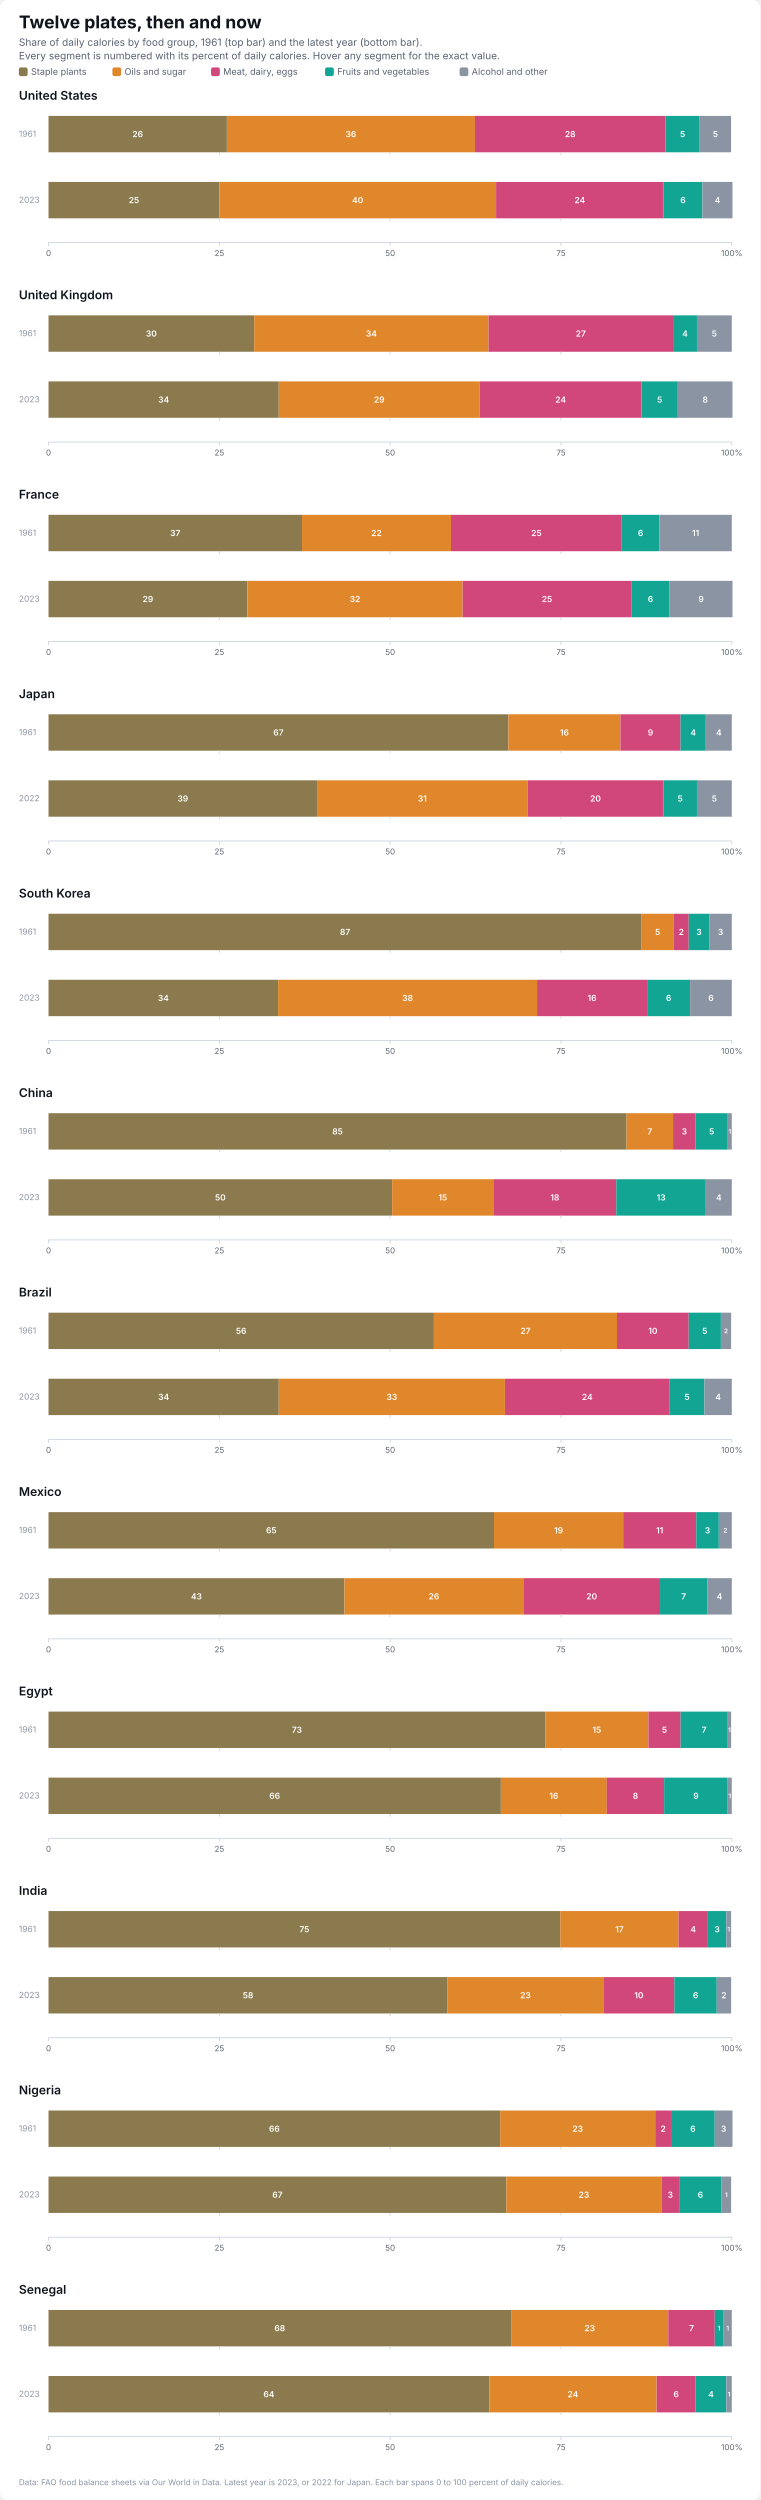
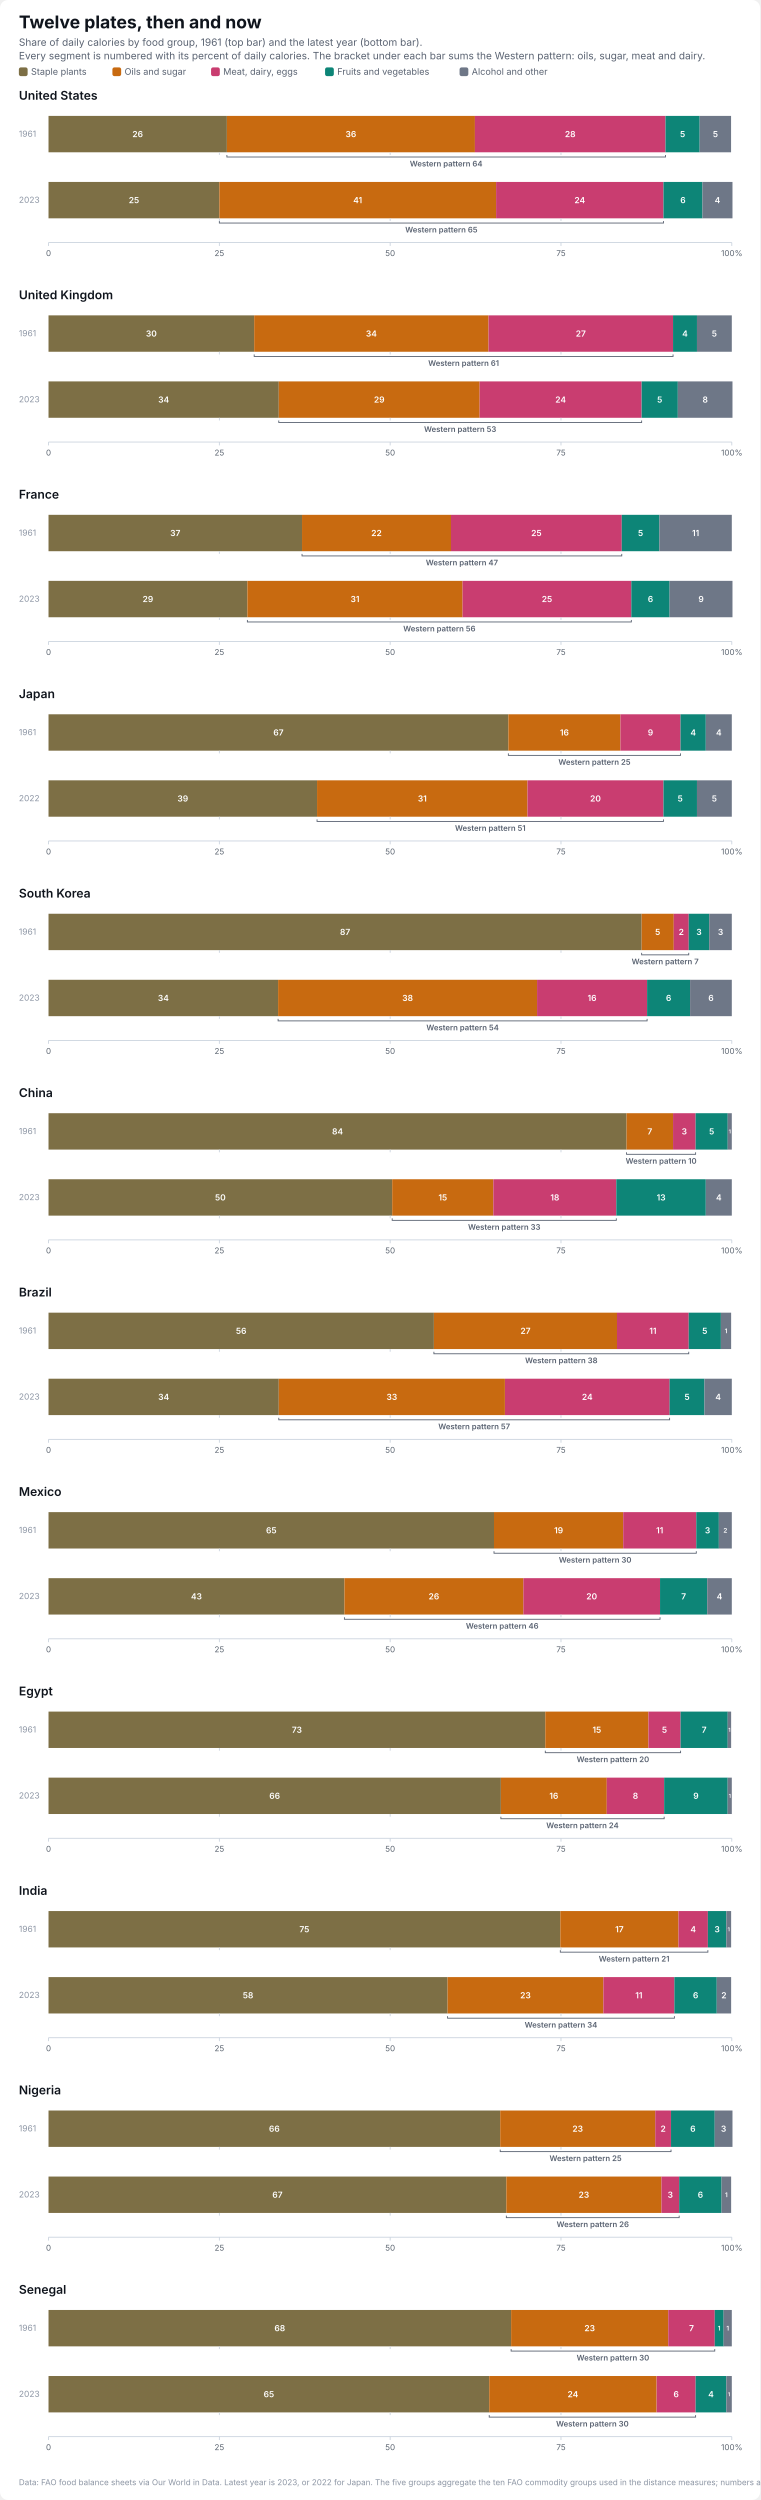
- <svg xmlns="http://www.w3.org/2000/svg" viewBox="0 0 1128 3710" role="img" aria-label="Twelve countries shown as pairs of stacked bars, their diets in 1961 and in the most recent year, as shares of daily calories. Beside each bar is the share coming from oils, sugar, meat and dairy, the Western pattern. In 1961 that number is 64 for the United States but only 7 for South Korea and 10 for China. By 2023 South Korea reaches 54, China 33, and Brazil 57, while Nigeria and Senegal barely move. The plates converge toward the Western pattern.">
+ <svg xmlns="http://www.w3.org/2000/svg" viewBox="0 0 1128 3710" role="img" aria-label="Twelve countries shown as pairs of stacked bars, their diets in 1961 and in the most recent year, as shares of daily calories. Every segment is numbered with its percent, and a bracket under each bar sums the oils, sugar, meat and dairy segments into that plate Western pattern share. That share is 64 for the United States in 1961 and 65 now, but rises from 7 to 54 in South Korea and from 10 to 33 in China, while Nigeria and Senegal barely move. The plates converge toward the Western pattern.">
  <style>
 .bg{fill:#ffffff}
 .t{fill:#0f141c;font:700 26px system-ui,-apple-system,Segoe UI,sans-serif}
 .sub{fill:#586170;font:15px system-ui,-apple-system,Segoe UI,sans-serif}
 .cty{fill:#0f141c;font:600 18px system-ui,-apple-system,Segoe UI,sans-serif}
 .yr{fill:#8b94a3;font:12.5px system-ui,-apple-system,Segoe UI,sans-serif}
-  .num{fill:#0f141c;font:700 15px system-ui,-apple-system,Segoe UI,sans-serif}
 .axisl{stroke:#c7d0dc;stroke-width:1.2}
 .segnum{fill:#ffffff;font:600 12.5px system-ui,-apple-system,Segoe UI,sans-serif}
 .segsm{fill:#ffffff;font:600 9.5px system-ui,-apple-system,Segoe UI,sans-serif}
+  .segxs{fill:#ffffff;font:600 8px system-ui,-apple-system,Segoe UI,sans-serif}
+  .bkt{stroke:#586170;stroke-width:1.3;fill:none}
+  .bktl{fill:#586170;font:600 11.5px system-ui,-apple-system,Segoe UI,sans-serif}
 .tick2{fill:#5b6470;font:12px system-ui,-apple-system,Segoe UI,sans-serif}
 .lg{fill:#586170;font:13.5px system-ui,-apple-system,Segoe UI,sans-serif}
 .src{fill:#8b94a3;font:12px system-ui,-apple-system,Segoe UI,sans-serif}
 @media (prefers-color-scheme:dark){.bg{fill:#0f141c}.t{fill:#e7eef7}.sub{fill:#94a1b2}
-  .cty{fill:#e7eef7}.yr{fill:#6b7688}.num{fill:#e7eef7}.axisl{stroke:#33415a}.tick2{fill:#94a1b2}.lg{fill:#94a1b2}.src{fill:#6b7688}}
+  .cty{fill:#e7eef7}.yr{fill:#6b7688}.axisl{stroke:#33415a}.tick2{fill:#94a1b2}.lg{fill:#94a1b2}.src{fill:#6b7688}.bkt{stroke:#8b95a6}.bktl{fill:#8b95a6}}
</style>
  <rect class="bg" width="1128" height="3710" rx="12" />
  <text class="t" x="28" y="42">Twelve plates, then and now</text>
  <text class="sub" x="28" y="68">Share of daily calories by food group, 1961 (top bar) and the latest year (bottom bar).</text>
-   <text class="sub" x="28" y="88">Every segment is numbered with its percent of daily calories. Hover any segment for the exact value.</text>
-   <rect x="28" y="100" width="13" height="13" rx="3" fill="#8a7a4e" />
+   <text class="sub" x="28" y="88">Every segment is numbered with its percent of daily calories. The bracket under each bar sums the Western pattern: oils, sugar, meat and dairy.</text>
+   <rect x="28" y="100" width="13" height="13" rx="3" fill="#7d6f45" />
  <text class="lg" x="46" y="111">Staple plants</text>
-   <rect x="166.8" y="100" width="13" height="13" rx="3" fill="#e0862b" />
+   <rect x="166.8" y="100" width="13" height="13" rx="3" fill="#c86a10" />
  <text class="lg" x="184.8" y="111">Oils and sugar</text>
-   <rect x="313.2" y="100" width="13" height="13" rx="3" fill="#d1477a" />
+   <rect x="313.2" y="100" width="13" height="13" rx="3" fill="#c93d70" />
  <text class="lg" x="331.2" y="111">Meat, dairy, eggs</text>
-   <rect x="482.4" y="100" width="13" height="13" rx="3" fill="#12a594" />
+   <rect x="482.4" y="100" width="13" height="13" rx="3" fill="#0d8577" />
  <text class="lg" x="500.4" y="111">Fruits and vegetables</text>
-   <rect x="682.0" y="100" width="13" height="13" rx="3" fill="#8b94a3" />
+   <rect x="682.0" y="100" width="13" height="13" rx="3" fill="#6e7787" />
  <text class="lg" x="700.0" y="111">Alcohol and other</text>
  <text class="cty" x="28" y="148">United States</text>
  <text class="yr" x="28" y="203.0">1961</text>
-   <rect x="72.0" y="172" width="264.7" height="54" fill="#8a7a4e" />
+   <rect x="72.0" y="172" width="264.7" height="54" fill="#7d6f45" />
  <text class="segnum" x="204.3" y="203.5" text-anchor="middle">26</text>
-   <rect x="336.7" y="172" width="368.1" height="54" fill="#e0862b" />
+   <rect x="336.7" y="172" width="368.1" height="54" fill="#c86a10" />
  <text class="segnum" x="520.7" y="203.5" text-anchor="middle">36</text>
-   <rect x="704.7" y="172" width="282.9" height="54" fill="#d1477a" />
+   <rect x="704.7" y="172" width="282.9" height="54" fill="#c93d70" />
  <text class="segnum" x="846.2" y="203.5" text-anchor="middle">28</text>
-   <rect x="987.6" y="172" width="50.7" height="54" fill="#12a594" />
+   <rect x="987.6" y="172" width="50.7" height="54" fill="#0d8577" />
  <text class="segnum" x="1013.0" y="203.5" text-anchor="middle">5</text>
-   <rect x="1038.3" y="172" width="46.6" height="54" fill="#8b94a3" />
+   <rect x="1038.3" y="172" width="46.6" height="54" fill="#6e7787" />
  <text class="segnum" x="1061.7" y="203.5" text-anchor="middle">5</text>
+   <path class="bkt" d="M 336.7 230 V 233 H 987.6 V 230" />
+   <text class="bktl" x="662.1" y="247.0" text-anchor="middle">Western pattern 64</text>
  <line class="axisl" x1="325.5" y1="226" x2="325.5" y2="230" />
  <line class="axisl" x1="579.0" y1="226" x2="579.0" y2="230" />
  <line class="axisl" x1="832.5" y1="226" x2="832.5" y2="230" />
  <text class="yr" x="28" y="301.0">2023</text>
-   <rect x="72.0" y="270" width="253.5" height="54" fill="#8a7a4e" />
+   <rect x="72.0" y="270" width="253.5" height="54" fill="#7d6f45" />
  <text class="segnum" x="198.8" y="301.5" text-anchor="middle">25</text>
-   <rect x="325.5" y="270" width="410.7" height="54" fill="#e0862b" />
-   <text class="segnum" x="530.8" y="301.5" text-anchor="middle">40</text>
-   <rect x="736.2" y="270" width="248.4" height="54" fill="#d1477a" />
+   <rect x="325.5" y="270" width="410.7" height="54" fill="#c86a10" />
+   <text class="segnum" x="530.8" y="301.5" text-anchor="middle">41</text>
+   <rect x="736.2" y="270" width="248.4" height="54" fill="#c93d70" />
  <text class="segnum" x="860.4" y="301.5" text-anchor="middle">24</text>
-   <rect x="984.6" y="270" width="57.8" height="54" fill="#12a594" />
+   <rect x="984.6" y="270" width="57.8" height="54" fill="#0d8577" />
  <text class="segnum" x="1013.5" y="301.5" text-anchor="middle">6</text>
-   <rect x="1042.4" y="270" width="44.6" height="54" fill="#8b94a3" />
+   <rect x="1042.4" y="270" width="44.6" height="54" fill="#6e7787" />
  <text class="segnum" x="1064.7" y="301.5" text-anchor="middle">4</text>
+   <path class="bkt" d="M 325.5 328 V 331 H 984.6 V 328" />
+   <text class="bktl" x="655.0" y="345.0" text-anchor="middle">Western pattern 65</text>
  <line class="axisl" x1="325.5" y1="324" x2="325.5" y2="328" />
  <line class="axisl" x1="579.0" y1="324" x2="579.0" y2="328" />
  <line class="axisl" x1="832.5" y1="324" x2="832.5" y2="328" />
  <line class="axisl" x1="72" y1="360" x2="1086" y2="360" />
  <line class="axisl" x1="72.0" y1="360" x2="72.0" y2="365" />
  <text class="tick2" x="72.0" y="380" text-anchor="middle">0</text>
  <line class="axisl" x1="325.5" y1="360" x2="325.5" y2="365" />
  <text class="tick2" x="325.5" y="380" text-anchor="middle">25</text>
  <line class="axisl" x1="579.0" y1="360" x2="579.0" y2="365" />
  <text class="tick2" x="579.0" y="380" text-anchor="middle">50</text>
  <line class="axisl" x1="832.5" y1="360" x2="832.5" y2="365" />
  <text class="tick2" x="832.5" y="380" text-anchor="middle">75</text>
  <line class="axisl" x1="1086.0" y1="360" x2="1086.0" y2="365" />
  <text class="tick2" x="1086.0" y="380" text-anchor="middle">100%</text>
  <text class="cty" x="28" y="444">United Kingdom</text>
  <text class="yr" x="28" y="499.0">1961</text>
-   <rect x="72.0" y="468" width="305.2" height="54" fill="#8a7a4e" />
+   <rect x="72.0" y="468" width="305.2" height="54" fill="#7d6f45" />
  <text class="segnum" x="224.6" y="499.5" text-anchor="middle">30</text>
-   <rect x="377.2" y="468" width="347.8" height="54" fill="#e0862b" />
+   <rect x="377.2" y="468" width="347.8" height="54" fill="#c86a10" />
  <text class="segnum" x="551.1" y="499.5" text-anchor="middle">34</text>
-   <rect x="725.0" y="468" width="273.8" height="54" fill="#d1477a" />
+   <rect x="725.0" y="468" width="273.8" height="54" fill="#c93d70" />
  <text class="segnum" x="861.9" y="499.5" text-anchor="middle">27</text>
-   <rect x="998.8" y="468" width="35.5" height="54" fill="#12a594" />
+   <rect x="998.8" y="468" width="35.5" height="54" fill="#0d8577" />
  <text class="segnum" x="1016.5" y="499.5" text-anchor="middle">4</text>
-   <rect x="1034.3" y="468" width="51.7" height="54" fill="#8b94a3" />
+   <rect x="1034.3" y="468" width="51.7" height="54" fill="#6e7787" />
  <text class="segnum" x="1060.1" y="499.5" text-anchor="middle">5</text>
+   <path class="bkt" d="M 377.2 526 V 529 H 998.8 V 526" />
+   <text class="bktl" x="688.0" y="543.0" text-anchor="middle">Western pattern 61</text>
  <line class="axisl" x1="325.5" y1="522" x2="325.5" y2="526" />
  <line class="axisl" x1="579.0" y1="522" x2="579.0" y2="526" />
  <line class="axisl" x1="832.5" y1="522" x2="832.5" y2="526" />
  <text class="yr" x="28" y="597.0">2023</text>
-   <rect x="72.0" y="566" width="341.7" height="54" fill="#8a7a4e" />
+   <rect x="72.0" y="566" width="341.7" height="54" fill="#7d6f45" />
  <text class="segnum" x="242.9" y="597.5" text-anchor="middle">34</text>
-   <rect x="413.7" y="566" width="298.1" height="54" fill="#e0862b" />
+   <rect x="413.7" y="566" width="298.1" height="54" fill="#c86a10" />
  <text class="segnum" x="562.8" y="597.5" text-anchor="middle">29</text>
-   <rect x="711.8" y="566" width="240.3" height="54" fill="#d1477a" />
+   <rect x="711.8" y="566" width="240.3" height="54" fill="#c93d70" />
  <text class="segnum" x="832.0" y="597.5" text-anchor="middle">24</text>
-   <rect x="952.2" y="566" width="53.7" height="54" fill="#12a594" />
+   <rect x="952.2" y="566" width="53.7" height="54" fill="#0d8577" />
  <text class="segnum" x="979.0" y="597.5" text-anchor="middle">5</text>
-   <rect x="1005.9" y="566" width="81.1" height="54" fill="#8b94a3" />
+   <rect x="1005.9" y="566" width="81.1" height="54" fill="#6e7787" />
  <text class="segnum" x="1046.5" y="597.5" text-anchor="middle">8</text>
+   <path class="bkt" d="M 413.7 624 V 627 H 952.2 V 624" />
+   <text class="bktl" x="682.9" y="641.0" text-anchor="middle">Western pattern 53</text>
  <line class="axisl" x1="325.5" y1="620" x2="325.5" y2="624" />
  <line class="axisl" x1="579.0" y1="620" x2="579.0" y2="624" />
  <line class="axisl" x1="832.5" y1="620" x2="832.5" y2="624" />
  <line class="axisl" x1="72" y1="656" x2="1086" y2="656" />
  <line class="axisl" x1="72.0" y1="656" x2="72.0" y2="661" />
  <text class="tick2" x="72.0" y="676" text-anchor="middle">0</text>
  <line class="axisl" x1="325.5" y1="656" x2="325.5" y2="661" />
  <text class="tick2" x="325.5" y="676" text-anchor="middle">25</text>
  <line class="axisl" x1="579.0" y1="656" x2="579.0" y2="661" />
  <text class="tick2" x="579.0" y="676" text-anchor="middle">50</text>
  <line class="axisl" x1="832.5" y1="656" x2="832.5" y2="661" />
  <text class="tick2" x="832.5" y="676" text-anchor="middle">75</text>
  <line class="axisl" x1="1086.0" y1="656" x2="1086.0" y2="661" />
  <text class="tick2" x="1086.0" y="676" text-anchor="middle">100%</text>
  <text class="cty" x="28" y="740">France</text>
  <text class="yr" x="28" y="795.0">1961</text>
-   <rect x="72.0" y="764" width="376.2" height="54" fill="#8a7a4e" />
+   <rect x="72.0" y="764" width="376.2" height="54" fill="#7d6f45" />
  <text class="segnum" x="260.1" y="795.5" text-anchor="middle">37</text>
-   <rect x="448.2" y="764" width="221.1" height="54" fill="#e0862b" />
+   <rect x="448.2" y="764" width="221.1" height="54" fill="#c86a10" />
  <text class="segnum" x="558.7" y="795.5" text-anchor="middle">22</text>
-   <rect x="669.2" y="764" width="253.5" height="54" fill="#d1477a" />
+   <rect x="669.2" y="764" width="253.5" height="54" fill="#c93d70" />
  <text class="segnum" x="796.0" y="795.5" text-anchor="middle">25</text>
-   <rect x="922.7" y="764" width="55.8" height="54" fill="#12a594" />
-   <text class="segnum" x="950.6" y="795.5" text-anchor="middle">6</text>
-   <rect x="978.5" y="764" width="107.5" height="54" fill="#8b94a3" />
+   <rect x="922.7" y="764" width="55.8" height="54" fill="#0d8577" />
+   <text class="segnum" x="950.6" y="795.5" text-anchor="middle">5</text>
+   <rect x="978.5" y="764" width="107.5" height="54" fill="#6e7787" />
  <text class="segnum" x="1032.3" y="795.5" text-anchor="middle">11</text>
+   <path class="bkt" d="M 448.2 822 V 825 H 922.7 V 822" />
+   <text class="bktl" x="685.5" y="839.0" text-anchor="middle">Western pattern 47</text>
  <line class="axisl" x1="325.5" y1="818" x2="325.5" y2="822" />
  <line class="axisl" x1="579.0" y1="818" x2="579.0" y2="822" />
  <line class="axisl" x1="832.5" y1="818" x2="832.5" y2="822" />
  <text class="yr" x="28" y="893.0">2023</text>
-   <rect x="72.0" y="862" width="295.1" height="54" fill="#8a7a4e" />
+   <rect x="72.0" y="862" width="295.1" height="54" fill="#7d6f45" />
  <text class="segnum" x="219.5" y="893.5" text-anchor="middle">29</text>
-   <rect x="367.1" y="862" width="319.4" height="54" fill="#e0862b" />
-   <text class="segnum" x="526.8" y="893.5" text-anchor="middle">32</text>
-   <rect x="686.5" y="862" width="250.5" height="54" fill="#d1477a" />
+   <rect x="367.1" y="862" width="319.4" height="54" fill="#c86a10" />
+   <text class="segnum" x="526.8" y="893.5" text-anchor="middle">31</text>
+   <rect x="686.5" y="862" width="250.5" height="54" fill="#c93d70" />
  <text class="segnum" x="811.7" y="893.5" text-anchor="middle">25</text>
-   <rect x="936.9" y="862" width="56.8" height="54" fill="#12a594" />
+   <rect x="936.9" y="862" width="56.8" height="54" fill="#0d8577" />
  <text class="segnum" x="965.3" y="893.5" text-anchor="middle">6</text>
-   <rect x="993.7" y="862" width="93.3" height="54" fill="#8b94a3" />
+   <rect x="993.7" y="862" width="93.3" height="54" fill="#6e7787" />
  <text class="segnum" x="1040.4" y="893.5" text-anchor="middle">9</text>
+   <path class="bkt" d="M 367.1 920 V 923 H 936.9 V 920" />
+   <text class="bktl" x="652.0" y="937.0" text-anchor="middle">Western pattern 56</text>
  <line class="axisl" x1="325.5" y1="916" x2="325.5" y2="920" />
  <line class="axisl" x1="579.0" y1="916" x2="579.0" y2="920" />
  <line class="axisl" x1="832.5" y1="916" x2="832.5" y2="920" />
  <line class="axisl" x1="72" y1="952" x2="1086" y2="952" />
  <line class="axisl" x1="72.0" y1="952" x2="72.0" y2="957" />
  <text class="tick2" x="72.0" y="972" text-anchor="middle">0</text>
  <line class="axisl" x1="325.5" y1="952" x2="325.5" y2="957" />
  <text class="tick2" x="325.5" y="972" text-anchor="middle">25</text>
  <line class="axisl" x1="579.0" y1="952" x2="579.0" y2="957" />
  <text class="tick2" x="579.0" y="972" text-anchor="middle">50</text>
  <line class="axisl" x1="832.5" y1="952" x2="832.5" y2="957" />
  <text class="tick2" x="832.5" y="972" text-anchor="middle">75</text>
  <line class="axisl" x1="1086.0" y1="952" x2="1086.0" y2="957" />
  <text class="tick2" x="1086.0" y="972" text-anchor="middle">100%</text>
  <text class="cty" x="28" y="1036">Japan</text>
  <text class="yr" x="28" y="1091.0">1961</text>
-   <rect x="72.0" y="1060" width="682.4" height="54" fill="#8a7a4e" />
+   <rect x="72.0" y="1060" width="682.4" height="54" fill="#7d6f45" />
  <text class="segnum" x="413.2" y="1091.5" text-anchor="middle">67</text>
-   <rect x="754.4" y="1060" width="166.3" height="54" fill="#e0862b" />
+   <rect x="754.4" y="1060" width="166.3" height="54" fill="#c86a10" />
  <text class="segnum" x="837.6" y="1091.5" text-anchor="middle">16</text>
-   <rect x="920.7" y="1060" width="89.2" height="54" fill="#d1477a" />
+   <rect x="920.7" y="1060" width="89.2" height="54" fill="#c93d70" />
  <text class="segnum" x="965.3" y="1091.5" text-anchor="middle">9</text>
-   <rect x="1009.9" y="1060" width="37.5" height="54" fill="#12a594" />
+   <rect x="1009.9" y="1060" width="37.5" height="54" fill="#0d8577" />
  <text class="segnum" x="1028.7" y="1091.5" text-anchor="middle">4</text>
-   <rect x="1047.5" y="1060" width="38.5" height="54" fill="#8b94a3" />
+   <rect x="1047.5" y="1060" width="38.5" height="54" fill="#6e7787" />
  <text class="segnum" x="1066.7" y="1091.5" text-anchor="middle">4</text>
+   <path class="bkt" d="M 754.4 1118 V 1121 H 1009.9 V 1118" />
+   <text class="bktl" x="882.2" y="1135.0" text-anchor="middle">Western pattern 25</text>
  <line class="axisl" x1="325.5" y1="1114" x2="325.5" y2="1118" />
  <line class="axisl" x1="579.0" y1="1114" x2="579.0" y2="1118" />
  <line class="axisl" x1="832.5" y1="1114" x2="832.5" y2="1118" />
  <text class="yr" x="28" y="1189.0">2022</text>
-   <rect x="72.0" y="1158" width="398.5" height="54" fill="#8a7a4e" />
+   <rect x="72.0" y="1158" width="398.5" height="54" fill="#7d6f45" />
  <text class="segnum" x="271.3" y="1189.5" text-anchor="middle">39</text>
-   <rect x="470.5" y="1158" width="312.3" height="54" fill="#e0862b" />
+   <rect x="470.5" y="1158" width="312.3" height="54" fill="#c86a10" />
  <text class="segnum" x="626.7" y="1189.5" text-anchor="middle">31</text>
-   <rect x="782.8" y="1158" width="201.8" height="54" fill="#d1477a" />
+   <rect x="782.8" y="1158" width="201.8" height="54" fill="#c93d70" />
  <text class="segnum" x="883.7" y="1189.5" text-anchor="middle">20</text>
-   <rect x="984.6" y="1158" width="49.7" height="54" fill="#12a594" />
+   <rect x="984.6" y="1158" width="49.7" height="54" fill="#0d8577" />
  <text class="segnum" x="1009.4" y="1189.5" text-anchor="middle">5</text>
-   <rect x="1034.3" y="1158" width="51.7" height="54" fill="#8b94a3" />
+   <rect x="1034.3" y="1158" width="51.7" height="54" fill="#6e7787" />
  <text class="segnum" x="1060.1" y="1189.5" text-anchor="middle">5</text>
+   <path class="bkt" d="M 470.5 1216 V 1219 H 984.6 V 1216" />
+   <text class="bktl" x="727.6" y="1233.0" text-anchor="middle">Western pattern 51</text>
  <line class="axisl" x1="325.5" y1="1212" x2="325.5" y2="1216" />
  <line class="axisl" x1="579.0" y1="1212" x2="579.0" y2="1216" />
  <line class="axisl" x1="832.5" y1="1212" x2="832.5" y2="1216" />
  <line class="axisl" x1="72" y1="1248" x2="1086" y2="1248" />
  <line class="axisl" x1="72.0" y1="1248" x2="72.0" y2="1253" />
  <text class="tick2" x="72.0" y="1268" text-anchor="middle">0</text>
  <line class="axisl" x1="325.5" y1="1248" x2="325.5" y2="1253" />
  <text class="tick2" x="325.5" y="1268" text-anchor="middle">25</text>
  <line class="axisl" x1="579.0" y1="1248" x2="579.0" y2="1253" />
  <text class="tick2" x="579.0" y="1268" text-anchor="middle">50</text>
  <line class="axisl" x1="832.5" y1="1248" x2="832.5" y2="1253" />
  <text class="tick2" x="832.5" y="1268" text-anchor="middle">75</text>
  <line class="axisl" x1="1086.0" y1="1248" x2="1086.0" y2="1253" />
  <text class="tick2" x="1086.0" y="1268" text-anchor="middle">100%</text>
  <text class="cty" x="28" y="1332">South Korea</text>
  <text class="yr" x="28" y="1387.0">1961</text>
-   <rect x="72.0" y="1356" width="880.2" height="54" fill="#8a7a4e" />
+   <rect x="72.0" y="1356" width="880.2" height="54" fill="#7d6f45" />
  <text class="segnum" x="512.1" y="1387.5" text-anchor="middle">87</text>
-   <rect x="952.2" y="1356" width="47.7" height="54" fill="#e0862b" />
+   <rect x="952.2" y="1356" width="47.7" height="54" fill="#c86a10" />
  <text class="segnum" x="976.0" y="1387.5" text-anchor="middle">5</text>
-   <rect x="999.8" y="1356" width="22.3" height="54" fill="#d1477a" />
+   <rect x="999.8" y="1356" width="22.3" height="54" fill="#c93d70" />
  <text class="segnum" x="1011.0" y="1387.5" text-anchor="middle">2</text>
-   <rect x="1022.1" y="1356" width="30.4" height="54" fill="#12a594" />
+   <rect x="1022.1" y="1356" width="30.4" height="54" fill="#0d8577" />
  <text class="segnum" x="1037.3" y="1387.5" text-anchor="middle">3</text>
-   <rect x="1052.5" y="1356" width="33.5" height="54" fill="#8b94a3" />
+   <rect x="1052.5" y="1356" width="33.5" height="54" fill="#6e7787" />
  <text class="segnum" x="1069.3" y="1387.5" text-anchor="middle">3</text>
+   <path class="bkt" d="M 952.2 1414 V 1417 H 1022.1 V 1414" />
+   <text class="bktl" x="987.1" y="1431.0" text-anchor="middle">Western pattern 7</text>
  <line class="axisl" x1="325.5" y1="1410" x2="325.5" y2="1414" />
  <line class="axisl" x1="579.0" y1="1410" x2="579.0" y2="1414" />
  <line class="axisl" x1="832.5" y1="1410" x2="832.5" y2="1414" />
  <text class="yr" x="28" y="1485.0">2023</text>
-   <rect x="72.0" y="1454" width="340.7" height="54" fill="#8a7a4e" />
+   <rect x="72.0" y="1454" width="340.7" height="54" fill="#7d6f45" />
  <text class="segnum" x="242.4" y="1485.5" text-anchor="middle">34</text>
-   <rect x="412.7" y="1454" width="384.3" height="54" fill="#e0862b" />
+   <rect x="412.7" y="1454" width="384.3" height="54" fill="#c86a10" />
  <text class="segnum" x="604.9" y="1485.5" text-anchor="middle">38</text>
-   <rect x="797.0" y="1454" width="163.3" height="54" fill="#d1477a" />
+   <rect x="797.0" y="1454" width="163.3" height="54" fill="#c93d70" />
  <text class="segnum" x="878.6" y="1485.5" text-anchor="middle">16</text>
-   <rect x="960.3" y="1454" width="63.9" height="54" fill="#12a594" />
+   <rect x="960.3" y="1454" width="63.9" height="54" fill="#0d8577" />
  <text class="segnum" x="992.2" y="1485.5" text-anchor="middle">6</text>
-   <rect x="1024.1" y="1454" width="61.9" height="54" fill="#8b94a3" />
+   <rect x="1024.1" y="1454" width="61.9" height="54" fill="#6e7787" />
  <text class="segnum" x="1055.1" y="1485.5" text-anchor="middle">6</text>
+   <path class="bkt" d="M 412.7 1512 V 1515 H 960.3 V 1512" />
+   <text class="bktl" x="686.5" y="1529.0" text-anchor="middle">Western pattern 54</text>
  <line class="axisl" x1="325.5" y1="1508" x2="325.5" y2="1512" />
  <line class="axisl" x1="579.0" y1="1508" x2="579.0" y2="1512" />
  <line class="axisl" x1="832.5" y1="1508" x2="832.5" y2="1512" />
  <line class="axisl" x1="72" y1="1544" x2="1086" y2="1544" />
  <line class="axisl" x1="72.0" y1="1544" x2="72.0" y2="1549" />
  <text class="tick2" x="72.0" y="1564" text-anchor="middle">0</text>
  <line class="axisl" x1="325.5" y1="1544" x2="325.5" y2="1549" />
  <text class="tick2" x="325.5" y="1564" text-anchor="middle">25</text>
  <line class="axisl" x1="579.0" y1="1544" x2="579.0" y2="1549" />
  <text class="tick2" x="579.0" y="1564" text-anchor="middle">50</text>
  <line class="axisl" x1="832.5" y1="1544" x2="832.5" y2="1549" />
  <text class="tick2" x="832.5" y="1564" text-anchor="middle">75</text>
  <line class="axisl" x1="1086.0" y1="1544" x2="1086.0" y2="1549" />
  <text class="tick2" x="1086.0" y="1564" text-anchor="middle">100%</text>
  <text class="cty" x="28" y="1628">China</text>
  <text class="yr" x="28" y="1683.0">1961</text>
-   <rect x="72.0" y="1652" width="857.8" height="54" fill="#8a7a4e" />
-   <text class="segnum" x="500.9" y="1683.5" text-anchor="middle">85</text>
-   <rect x="929.8" y="1652" width="69.0" height="54" fill="#e0862b" />
+   <rect x="72.0" y="1652" width="857.8" height="54" fill="#7d6f45" />
+   <text class="segnum" x="500.9" y="1683.5" text-anchor="middle">84</text>
+   <rect x="929.8" y="1652" width="69.0" height="54" fill="#c86a10" />
  <text class="segnum" x="964.3" y="1683.5" text-anchor="middle">7</text>
-   <rect x="998.8" y="1652" width="33.5" height="54" fill="#d1477a" />
+   <rect x="998.8" y="1652" width="33.5" height="54" fill="#c93d70" />
  <text class="segnum" x="1015.5" y="1683.5" text-anchor="middle">3</text>
-   <rect x="1032.3" y="1652" width="47.7" height="54" fill="#12a594" />
+   <rect x="1032.3" y="1652" width="47.7" height="54" fill="#0d8577" />
  <text class="segnum" x="1056.1" y="1683.5" text-anchor="middle">5</text>
-   <rect x="1079.9" y="1652" width="6.1" height="54" fill="#8b94a3" />
-   <text class="segsm" x="1083.0" y="1682.5" text-anchor="middle">1</text>
+   <rect x="1079.9" y="1652" width="6.1" height="54" fill="#6e7787" />
+   <text class="segxs" x="1083.0" y="1682.0" text-anchor="middle">1</text>
+   <path class="bkt" d="M 929.8 1710 V 1713 H 1032.3 V 1710" />
+   <text class="bktl" x="981.1" y="1727.0" text-anchor="middle">Western pattern 10</text>
  <line class="axisl" x1="325.5" y1="1706" x2="325.5" y2="1710" />
  <line class="axisl" x1="579.0" y1="1706" x2="579.0" y2="1710" />
  <line class="axisl" x1="832.5" y1="1706" x2="832.5" y2="1710" />
  <text class="yr" x="28" y="1781.0">2023</text>
-   <rect x="72.0" y="1750" width="510.0" height="54" fill="#8a7a4e" />
+   <rect x="72.0" y="1750" width="510.0" height="54" fill="#7d6f45" />
  <text class="segnum" x="327.0" y="1781.5" text-anchor="middle">50</text>
-   <rect x="582.0" y="1750" width="150.1" height="54" fill="#e0862b" />
+   <rect x="582.0" y="1750" width="150.1" height="54" fill="#c86a10" />
  <text class="segnum" x="657.1" y="1781.5" text-anchor="middle">15</text>
-   <rect x="732.1" y="1750" width="182.5" height="54" fill="#d1477a" />
+   <rect x="732.1" y="1750" width="182.5" height="54" fill="#c93d70" />
  <text class="segnum" x="823.4" y="1781.5" text-anchor="middle">18</text>
-   <rect x="914.6" y="1750" width="132.8" height="54" fill="#12a594" />
+   <rect x="914.6" y="1750" width="132.8" height="54" fill="#0d8577" />
  <text class="segnum" x="981.1" y="1781.5" text-anchor="middle">13</text>
-   <rect x="1047.5" y="1750" width="38.5" height="54" fill="#8b94a3" />
+   <rect x="1047.5" y="1750" width="38.5" height="54" fill="#6e7787" />
  <text class="segnum" x="1066.7" y="1781.5" text-anchor="middle">4</text>
+   <path class="bkt" d="M 582.0 1808 V 1811 H 914.6 V 1808" />
+   <text class="bktl" x="748.3" y="1825.0" text-anchor="middle">Western pattern 33</text>
  <line class="axisl" x1="325.5" y1="1804" x2="325.5" y2="1808" />
  <line class="axisl" x1="579.0" y1="1804" x2="579.0" y2="1808" />
  <line class="axisl" x1="832.5" y1="1804" x2="832.5" y2="1808" />
  <line class="axisl" x1="72" y1="1840" x2="1086" y2="1840" />
  <line class="axisl" x1="72.0" y1="1840" x2="72.0" y2="1845" />
  <text class="tick2" x="72.0" y="1860" text-anchor="middle">0</text>
  <line class="axisl" x1="325.5" y1="1840" x2="325.5" y2="1845" />
  <text class="tick2" x="325.5" y="1860" text-anchor="middle">25</text>
  <line class="axisl" x1="579.0" y1="1840" x2="579.0" y2="1845" />
  <text class="tick2" x="579.0" y="1860" text-anchor="middle">50</text>
  <line class="axisl" x1="832.5" y1="1840" x2="832.5" y2="1845" />
  <text class="tick2" x="832.5" y="1860" text-anchor="middle">75</text>
  <line class="axisl" x1="1086.0" y1="1840" x2="1086.0" y2="1845" />
  <text class="tick2" x="1086.0" y="1860" text-anchor="middle">100%</text>
  <text class="cty" x="28" y="1924">Brazil</text>
  <text class="yr" x="28" y="1979.0">1961</text>
-   <rect x="72.0" y="1948" width="571.9" height="54" fill="#8a7a4e" />
+   <rect x="72.0" y="1948" width="571.9" height="54" fill="#7d6f45" />
  <text class="segnum" x="357.9" y="1979.5" text-anchor="middle">56</text>
-   <rect x="643.9" y="1948" width="271.8" height="54" fill="#e0862b" />
+   <rect x="643.9" y="1948" width="271.8" height="54" fill="#c86a10" />
  <text class="segnum" x="779.8" y="1979.5" text-anchor="middle">27</text>
-   <rect x="915.6" y="1948" width="106.5" height="54" fill="#d1477a" />
-   <text class="segnum" x="968.9" y="1979.5" text-anchor="middle">10</text>
-   <rect x="1022.1" y="1948" width="47.7" height="54" fill="#12a594" />
+   <rect x="915.6" y="1948" width="106.5" height="54" fill="#c93d70" />
+   <text class="segnum" x="968.9" y="1979.5" text-anchor="middle">11</text>
+   <rect x="1022.1" y="1948" width="47.7" height="54" fill="#0d8577" />
  <text class="segnum" x="1045.9" y="1979.5" text-anchor="middle">5</text>
-   <rect x="1069.8" y="1948" width="15.2" height="54" fill="#8b94a3" />
-   <text class="segsm" x="1077.4" y="1978.5" text-anchor="middle">2</text>
+   <rect x="1069.8" y="1948" width="15.2" height="54" fill="#6e7787" />
+   <text class="segsm" x="1077.4" y="1978.5" text-anchor="middle">1</text>
+   <path class="bkt" d="M 643.9 2006 V 2009 H 1022.1 V 2006" />
+   <text class="bktl" x="833.0" y="2023.0" text-anchor="middle">Western pattern 38</text>
  <line class="axisl" x1="325.5" y1="2002" x2="325.5" y2="2006" />
  <line class="axisl" x1="579.0" y1="2002" x2="579.0" y2="2006" />
  <line class="axisl" x1="832.5" y1="2002" x2="832.5" y2="2006" />
  <text class="yr" x="28" y="2077.0">2023</text>
-   <rect x="72.0" y="2046" width="341.7" height="54" fill="#8a7a4e" />
+   <rect x="72.0" y="2046" width="341.7" height="54" fill="#7d6f45" />
  <text class="segnum" x="242.9" y="2077.5" text-anchor="middle">34</text>
-   <rect x="413.7" y="2046" width="335.6" height="54" fill="#e0862b" />
+   <rect x="413.7" y="2046" width="335.6" height="54" fill="#c86a10" />
  <text class="segnum" x="581.5" y="2077.5" text-anchor="middle">33</text>
-   <rect x="749.4" y="2046" width="244.4" height="54" fill="#d1477a" />
+   <rect x="749.4" y="2046" width="244.4" height="54" fill="#c93d70" />
  <text class="segnum" x="871.5" y="2077.5" text-anchor="middle">24</text>
-   <rect x="993.7" y="2046" width="51.7" height="54" fill="#12a594" />
+   <rect x="993.7" y="2046" width="51.7" height="54" fill="#0d8577" />
  <text class="segnum" x="1019.6" y="2077.5" text-anchor="middle">5</text>
-   <rect x="1045.4" y="2046" width="40.6" height="54" fill="#8b94a3" />
+   <rect x="1045.4" y="2046" width="40.6" height="54" fill="#6e7787" />
  <text class="segnum" x="1065.7" y="2077.5" text-anchor="middle">4</text>
+   <path class="bkt" d="M 413.7 2104 V 2107 H 993.7 V 2104" />
+   <text class="bktl" x="703.7" y="2121.0" text-anchor="middle">Western pattern 57</text>
  <line class="axisl" x1="325.5" y1="2100" x2="325.5" y2="2104" />
  <line class="axisl" x1="579.0" y1="2100" x2="579.0" y2="2104" />
  <line class="axisl" x1="832.5" y1="2100" x2="832.5" y2="2104" />
  <line class="axisl" x1="72" y1="2136" x2="1086" y2="2136" />
  <line class="axisl" x1="72.0" y1="2136" x2="72.0" y2="2141" />
  <text class="tick2" x="72.0" y="2156" text-anchor="middle">0</text>
  <line class="axisl" x1="325.5" y1="2136" x2="325.5" y2="2141" />
  <text class="tick2" x="325.5" y="2156" text-anchor="middle">25</text>
  <line class="axisl" x1="579.0" y1="2136" x2="579.0" y2="2141" />
  <text class="tick2" x="579.0" y="2156" text-anchor="middle">50</text>
  <line class="axisl" x1="832.5" y1="2136" x2="832.5" y2="2141" />
  <text class="tick2" x="832.5" y="2156" text-anchor="middle">75</text>
  <line class="axisl" x1="1086.0" y1="2136" x2="1086.0" y2="2141" />
  <text class="tick2" x="1086.0" y="2156" text-anchor="middle">100%</text>
  <text class="cty" x="28" y="2220">Mexico</text>
  <text class="yr" x="28" y="2275.0">1961</text>
-   <rect x="72.0" y="2244" width="661.1" height="54" fill="#8a7a4e" />
+   <rect x="72.0" y="2244" width="661.1" height="54" fill="#7d6f45" />
  <text class="segnum" x="402.6" y="2275.5" text-anchor="middle">65</text>
-   <rect x="733.1" y="2244" width="191.6" height="54" fill="#e0862b" />
+   <rect x="733.1" y="2244" width="191.6" height="54" fill="#c86a10" />
  <text class="segnum" x="829.0" y="2275.5" text-anchor="middle">19</text>
-   <rect x="924.8" y="2244" width="108.5" height="54" fill="#d1477a" />
+   <rect x="924.8" y="2244" width="108.5" height="54" fill="#c93d70" />
  <text class="segnum" x="979.0" y="2275.5" text-anchor="middle">11</text>
-   <rect x="1033.3" y="2244" width="33.5" height="54" fill="#12a594" />
+   <rect x="1033.3" y="2244" width="33.5" height="54" fill="#0d8577" />
  <text class="segnum" x="1050.0" y="2275.5" text-anchor="middle">3</text>
-   <rect x="1066.7" y="2244" width="19.3" height="54" fill="#8b94a3" />
+   <rect x="1066.7" y="2244" width="19.3" height="54" fill="#6e7787" />
  <text class="segsm" x="1076.4" y="2274.5" text-anchor="middle">2</text>
+   <path class="bkt" d="M 733.1 2302 V 2305 H 1033.3 V 2302" />
+   <text class="bktl" x="883.2" y="2319.0" text-anchor="middle">Western pattern 30</text>
  <line class="axisl" x1="325.5" y1="2298" x2="325.5" y2="2302" />
  <line class="axisl" x1="579.0" y1="2298" x2="579.0" y2="2302" />
  <line class="axisl" x1="832.5" y1="2298" x2="832.5" y2="2302" />
  <text class="yr" x="28" y="2373.0">2023</text>
-   <rect x="72.0" y="2342" width="439.1" height="54" fill="#8a7a4e" />
+   <rect x="72.0" y="2342" width="439.1" height="54" fill="#7d6f45" />
  <text class="segnum" x="291.5" y="2373.5" text-anchor="middle">43</text>
-   <rect x="511.1" y="2342" width="265.7" height="54" fill="#e0862b" />
+   <rect x="511.1" y="2342" width="265.7" height="54" fill="#c86a10" />
  <text class="segnum" x="643.9" y="2373.5" text-anchor="middle">26</text>
-   <rect x="776.7" y="2342" width="202.8" height="54" fill="#d1477a" />
+   <rect x="776.7" y="2342" width="202.8" height="54" fill="#c93d70" />
  <text class="segnum" x="878.1" y="2373.5" text-anchor="middle">20</text>
-   <rect x="979.5" y="2342" width="70.0" height="54" fill="#12a594" />
+   <rect x="979.5" y="2342" width="70.0" height="54" fill="#0d8577" />
  <text class="segnum" x="1014.5" y="2373.5" text-anchor="middle">7</text>
-   <rect x="1049.5" y="2342" width="36.5" height="54" fill="#8b94a3" />
+   <rect x="1049.5" y="2342" width="36.5" height="54" fill="#6e7787" />
  <text class="segnum" x="1067.7" y="2373.5" text-anchor="middle">4</text>
+   <path class="bkt" d="M 511.1 2400 V 2403 H 979.5 V 2400" />
+   <text class="bktl" x="745.3" y="2417.0" text-anchor="middle">Western pattern 46</text>
  <line class="axisl" x1="325.5" y1="2396" x2="325.5" y2="2400" />
  <line class="axisl" x1="579.0" y1="2396" x2="579.0" y2="2400" />
  <line class="axisl" x1="832.5" y1="2396" x2="832.5" y2="2400" />
  <line class="axisl" x1="72" y1="2432" x2="1086" y2="2432" />
  <line class="axisl" x1="72.0" y1="2432" x2="72.0" y2="2437" />
  <text class="tick2" x="72.0" y="2452" text-anchor="middle">0</text>
  <line class="axisl" x1="325.5" y1="2432" x2="325.5" y2="2437" />
  <text class="tick2" x="325.5" y="2452" text-anchor="middle">25</text>
  <line class="axisl" x1="579.0" y1="2432" x2="579.0" y2="2437" />
  <text class="tick2" x="579.0" y="2452" text-anchor="middle">50</text>
  <line class="axisl" x1="832.5" y1="2432" x2="832.5" y2="2437" />
  <text class="tick2" x="832.5" y="2452" text-anchor="middle">75</text>
  <line class="axisl" x1="1086.0" y1="2432" x2="1086.0" y2="2437" />
  <text class="tick2" x="1086.0" y="2452" text-anchor="middle">100%</text>
  <text class="cty" x="28" y="2516">Egypt</text>
  <text class="yr" x="28" y="2571.0">1961</text>
-   <rect x="72.0" y="2540" width="737.2" height="54" fill="#8a7a4e" />
+   <rect x="72.0" y="2540" width="737.2" height="54" fill="#7d6f45" />
  <text class="segnum" x="440.6" y="2571.5" text-anchor="middle">73</text>
-   <rect x="809.2" y="2540" width="153.1" height="54" fill="#e0862b" />
+   <rect x="809.2" y="2540" width="153.1" height="54" fill="#c86a10" />
  <text class="segnum" x="885.7" y="2571.5" text-anchor="middle">15</text>
-   <rect x="962.3" y="2540" width="47.7" height="54" fill="#d1477a" />
+   <rect x="962.3" y="2540" width="47.7" height="54" fill="#c93d70" />
  <text class="segnum" x="986.1" y="2571.5" text-anchor="middle">5</text>
-   <rect x="1010.0" y="2540" width="70.0" height="54" fill="#12a594" />
+   <rect x="1010.0" y="2540" width="70.0" height="54" fill="#0d8577" />
  <text class="segnum" x="1044.9" y="2571.5" text-anchor="middle">7</text>
-   <rect x="1079.9" y="2540" width="5.1" height="54" fill="#8b94a3" />
-   <text class="segsm" x="1082.5" y="2570.5" text-anchor="middle">1</text>
+   <rect x="1079.9" y="2540" width="5.1" height="54" fill="#6e7787" />
+   <text class="segxs" x="1082.5" y="2570.0" text-anchor="middle">1</text>
+   <path class="bkt" d="M 809.2 2598 V 2601 H 1010.0 V 2598" />
+   <text class="bktl" x="909.6" y="2615.0" text-anchor="middle">Western pattern 20</text>
  <line class="axisl" x1="325.5" y1="2594" x2="325.5" y2="2598" />
  <line class="axisl" x1="579.0" y1="2594" x2="579.0" y2="2598" />
  <line class="axisl" x1="832.5" y1="2594" x2="832.5" y2="2598" />
  <text class="yr" x="28" y="2669.0">2023</text>
-   <rect x="72.0" y="2638" width="671.3" height="54" fill="#8a7a4e" />
+   <rect x="72.0" y="2638" width="671.3" height="54" fill="#7d6f45" />
  <text class="segnum" x="407.6" y="2669.5" text-anchor="middle">66</text>
-   <rect x="743.3" y="2638" width="157.2" height="54" fill="#e0862b" />
+   <rect x="743.3" y="2638" width="157.2" height="54" fill="#c86a10" />
  <text class="segnum" x="821.9" y="2669.5" text-anchor="middle">16</text>
-   <rect x="900.4" y="2638" width="85.2" height="54" fill="#d1477a" />
+   <rect x="900.4" y="2638" width="85.2" height="54" fill="#c93d70" />
  <text class="segnum" x="943.0" y="2669.5" text-anchor="middle">8</text>
-   <rect x="985.6" y="2638" width="94.3" height="54" fill="#12a594" />
+   <rect x="985.6" y="2638" width="94.3" height="54" fill="#0d8577" />
  <text class="segnum" x="1032.8" y="2669.5" text-anchor="middle">9</text>
-   <rect x="1079.9" y="2638" width="6.1" height="54" fill="#8b94a3" />
-   <text class="segsm" x="1083.0" y="2668.5" text-anchor="middle">1</text>
+   <rect x="1079.9" y="2638" width="6.1" height="54" fill="#6e7787" />
+   <text class="segxs" x="1083.0" y="2668.0" text-anchor="middle">1</text>
+   <path class="bkt" d="M 743.3 2696 V 2699 H 985.6 V 2696" />
+   <text class="bktl" x="864.4" y="2713.0" text-anchor="middle">Western pattern 24</text>
  <line class="axisl" x1="325.5" y1="2692" x2="325.5" y2="2696" />
  <line class="axisl" x1="579.0" y1="2692" x2="579.0" y2="2696" />
  <line class="axisl" x1="832.5" y1="2692" x2="832.5" y2="2696" />
  <line class="axisl" x1="72" y1="2728" x2="1086" y2="2728" />
  <line class="axisl" x1="72.0" y1="2728" x2="72.0" y2="2733" />
  <text class="tick2" x="72.0" y="2748" text-anchor="middle">0</text>
  <line class="axisl" x1="325.5" y1="2728" x2="325.5" y2="2733" />
  <text class="tick2" x="325.5" y="2748" text-anchor="middle">25</text>
  <line class="axisl" x1="579.0" y1="2728" x2="579.0" y2="2733" />
  <text class="tick2" x="579.0" y="2748" text-anchor="middle">50</text>
  <line class="axisl" x1="832.5" y1="2728" x2="832.5" y2="2733" />
  <text class="tick2" x="832.5" y="2748" text-anchor="middle">75</text>
  <line class="axisl" x1="1086.0" y1="2728" x2="1086.0" y2="2733" />
  <text class="tick2" x="1086.0" y="2748" text-anchor="middle">100%</text>
  <text class="cty" x="28" y="2812">India</text>
  <text class="yr" x="28" y="2867.0">1961</text>
-   <rect x="72.0" y="2836" width="759.5" height="54" fill="#8a7a4e" />
+   <rect x="72.0" y="2836" width="759.5" height="54" fill="#7d6f45" />
  <text class="segnum" x="451.7" y="2867.5" text-anchor="middle">75</text>
-   <rect x="831.5" y="2836" width="175.4" height="54" fill="#e0862b" />
+   <rect x="831.5" y="2836" width="175.4" height="54" fill="#c86a10" />
  <text class="segnum" x="919.2" y="2867.5" text-anchor="middle">17</text>
-   <rect x="1006.9" y="2836" width="43.6" height="54" fill="#d1477a" />
+   <rect x="1006.9" y="2836" width="43.6" height="54" fill="#c93d70" />
  <text class="segnum" x="1028.7" y="2867.5" text-anchor="middle">4</text>
-   <rect x="1050.5" y="2836" width="27.4" height="54" fill="#12a594" />
+   <rect x="1050.5" y="2836" width="27.4" height="54" fill="#0d8577" />
  <text class="segnum" x="1064.2" y="2867.5" text-anchor="middle">3</text>
-   <rect x="1077.9" y="2836" width="7.1" height="54" fill="#8b94a3" />
-   <text class="segsm" x="1081.4" y="2866.5" text-anchor="middle">1</text>
+   <rect x="1077.9" y="2836" width="7.1" height="54" fill="#6e7787" />
+   <text class="segxs" x="1081.4" y="2866.0" text-anchor="middle">1</text>
+   <path class="bkt" d="M 831.5 2894 V 2897 H 1050.5 V 2894" />
+   <text class="bktl" x="941.0" y="2911.0" text-anchor="middle">Western pattern 21</text>
  <line class="axisl" x1="325.5" y1="2890" x2="325.5" y2="2894" />
  <line class="axisl" x1="579.0" y1="2890" x2="579.0" y2="2894" />
  <line class="axisl" x1="832.5" y1="2890" x2="832.5" y2="2894" />
  <text class="yr" x="28" y="2965.0">2023</text>
-   <rect x="72.0" y="2934" width="592.2" height="54" fill="#8a7a4e" />
+   <rect x="72.0" y="2934" width="592.2" height="54" fill="#7d6f45" />
  <text class="segnum" x="368.1" y="2965.5" text-anchor="middle">58</text>
-   <rect x="664.2" y="2934" width="231.2" height="54" fill="#e0862b" />
+   <rect x="664.2" y="2934" width="231.2" height="54" fill="#c86a10" />
  <text class="segnum" x="779.8" y="2965.5" text-anchor="middle">23</text>
-   <rect x="895.4" y="2934" width="105.5" height="54" fill="#d1477a" />
-   <text class="segnum" x="948.1" y="2965.5" text-anchor="middle">10</text>
-   <rect x="1000.8" y="2934" width="62.9" height="54" fill="#12a594" />
+   <rect x="895.4" y="2934" width="105.5" height="54" fill="#c93d70" />
+   <text class="segnum" x="948.1" y="2965.5" text-anchor="middle">11</text>
+   <rect x="1000.8" y="2934" width="62.9" height="54" fill="#0d8577" />
  <text class="segnum" x="1032.3" y="2965.5" text-anchor="middle">6</text>
-   <rect x="1063.7" y="2934" width="21.3" height="54" fill="#8b94a3" />
+   <rect x="1063.7" y="2934" width="21.3" height="54" fill="#6e7787" />
  <text class="segnum" x="1074.3" y="2965.5" text-anchor="middle">2</text>
+   <path class="bkt" d="M 664.2 2992 V 2995 H 1000.8 V 2992" />
+   <text class="bktl" x="832.5" y="3009.0" text-anchor="middle">Western pattern 34</text>
  <line class="axisl" x1="325.5" y1="2988" x2="325.5" y2="2992" />
  <line class="axisl" x1="579.0" y1="2988" x2="579.0" y2="2992" />
  <line class="axisl" x1="832.5" y1="2988" x2="832.5" y2="2992" />
  <line class="axisl" x1="72" y1="3024" x2="1086" y2="3024" />
  <line class="axisl" x1="72.0" y1="3024" x2="72.0" y2="3029" />
  <text class="tick2" x="72.0" y="3044" text-anchor="middle">0</text>
  <line class="axisl" x1="325.5" y1="3024" x2="325.5" y2="3029" />
  <text class="tick2" x="325.5" y="3044" text-anchor="middle">25</text>
  <line class="axisl" x1="579.0" y1="3024" x2="579.0" y2="3029" />
  <text class="tick2" x="579.0" y="3044" text-anchor="middle">50</text>
  <line class="axisl" x1="832.5" y1="3024" x2="832.5" y2="3029" />
  <text class="tick2" x="832.5" y="3044" text-anchor="middle">75</text>
  <line class="axisl" x1="1086.0" y1="3024" x2="1086.0" y2="3029" />
  <text class="tick2" x="1086.0" y="3044" text-anchor="middle">100%</text>
  <text class="cty" x="28" y="3108">Nigeria</text>
  <text class="yr" x="28" y="3163.0">1961</text>
-   <rect x="72.0" y="3132" width="670.3" height="54" fill="#8a7a4e" />
+   <rect x="72.0" y="3132" width="670.3" height="54" fill="#7d6f45" />
  <text class="segnum" x="407.1" y="3163.5" text-anchor="middle">66</text>
-   <rect x="742.3" y="3132" width="230.2" height="54" fill="#e0862b" />
+   <rect x="742.3" y="3132" width="230.2" height="54" fill="#c86a10" />
  <text class="segnum" x="857.3" y="3163.5" text-anchor="middle">23</text>
-   <rect x="972.4" y="3132" width="23.3" height="54" fill="#d1477a" />
+   <rect x="972.4" y="3132" width="23.3" height="54" fill="#c93d70" />
  <text class="segnum" x="984.1" y="3163.5" text-anchor="middle">2</text>
-   <rect x="995.8" y="3132" width="64.9" height="54" fill="#12a594" />
+   <rect x="995.8" y="3132" width="64.9" height="54" fill="#0d8577" />
  <text class="segnum" x="1028.2" y="3163.5" text-anchor="middle">6</text>
-   <rect x="1060.6" y="3132" width="26.4" height="54" fill="#8b94a3" />
+   <rect x="1060.6" y="3132" width="26.4" height="54" fill="#6e7787" />
  <text class="segnum" x="1073.8" y="3163.5" text-anchor="middle">3</text>
+   <path class="bkt" d="M 742.3 3190 V 3193 H 995.8 V 3190" />
+   <text class="bktl" x="869.0" y="3207.0" text-anchor="middle">Western pattern 25</text>
  <line class="axisl" x1="325.5" y1="3186" x2="325.5" y2="3190" />
  <line class="axisl" x1="579.0" y1="3186" x2="579.0" y2="3190" />
  <line class="axisl" x1="832.5" y1="3186" x2="832.5" y2="3190" />
  <text class="yr" x="28" y="3261.0">2023</text>
-   <rect x="72.0" y="3230" width="679.4" height="54" fill="#8a7a4e" />
+   <rect x="72.0" y="3230" width="679.4" height="54" fill="#7d6f45" />
  <text class="segnum" x="411.7" y="3261.5" text-anchor="middle">67</text>
-   <rect x="751.4" y="3230" width="230.2" height="54" fill="#e0862b" />
+   <rect x="751.4" y="3230" width="230.2" height="54" fill="#c86a10" />
  <text class="segnum" x="866.5" y="3261.5" text-anchor="middle">23</text>
-   <rect x="981.6" y="3230" width="26.4" height="54" fill="#d1477a" />
+   <rect x="981.6" y="3230" width="26.4" height="54" fill="#c93d70" />
  <text class="segnum" x="994.7" y="3261.5" text-anchor="middle">3</text>
-   <rect x="1007.9" y="3230" width="62.9" height="54" fill="#12a594" />
+   <rect x="1007.9" y="3230" width="62.9" height="54" fill="#0d8577" />
  <text class="segnum" x="1039.4" y="3261.5" text-anchor="middle">6</text>
-   <rect x="1070.8" y="3230" width="14.2" height="54" fill="#8b94a3" />
+   <rect x="1070.8" y="3230" width="14.2" height="54" fill="#6e7787" />
  <text class="segsm" x="1077.9" y="3260.5" text-anchor="middle">1</text>
+   <path class="bkt" d="M 751.4 3288 V 3291 H 1007.9 V 3288" />
+   <text class="bktl" x="879.7" y="3305.0" text-anchor="middle">Western pattern 26</text>
  <line class="axisl" x1="325.5" y1="3284" x2="325.5" y2="3288" />
  <line class="axisl" x1="579.0" y1="3284" x2="579.0" y2="3288" />
  <line class="axisl" x1="832.5" y1="3284" x2="832.5" y2="3288" />
  <line class="axisl" x1="72" y1="3320" x2="1086" y2="3320" />
  <line class="axisl" x1="72.0" y1="3320" x2="72.0" y2="3325" />
  <text class="tick2" x="72.0" y="3340" text-anchor="middle">0</text>
  <line class="axisl" x1="325.5" y1="3320" x2="325.5" y2="3325" />
  <text class="tick2" x="325.5" y="3340" text-anchor="middle">25</text>
  <line class="axisl" x1="579.0" y1="3320" x2="579.0" y2="3325" />
  <text class="tick2" x="579.0" y="3340" text-anchor="middle">50</text>
  <line class="axisl" x1="832.5" y1="3320" x2="832.5" y2="3325" />
  <text class="tick2" x="832.5" y="3340" text-anchor="middle">75</text>
  <line class="axisl" x1="1086.0" y1="3320" x2="1086.0" y2="3325" />
  <text class="tick2" x="1086.0" y="3340" text-anchor="middle">100%</text>
  <text class="cty" x="28" y="3404">Senegal</text>
  <text class="yr" x="28" y="3459.0">1961</text>
-   <rect x="72.0" y="3428" width="686.5" height="54" fill="#8a7a4e" />
+   <rect x="72.0" y="3428" width="686.5" height="54" fill="#7d6f45" />
  <text class="segnum" x="415.2" y="3459.5" text-anchor="middle">68</text>
-   <rect x="758.5" y="3428" width="233.2" height="54" fill="#e0862b" />
+   <rect x="758.5" y="3428" width="233.2" height="54" fill="#c86a10" />
  <text class="segnum" x="875.1" y="3459.5" text-anchor="middle">23</text>
-   <rect x="991.7" y="3428" width="69.0" height="54" fill="#d1477a" />
+   <rect x="991.7" y="3428" width="69.0" height="54" fill="#c93d70" />
  <text class="segnum" x="1026.2" y="3459.5" text-anchor="middle">7</text>
-   <rect x="1060.7" y="3428" width="13.2" height="54" fill="#12a594" />
+   <rect x="1060.7" y="3428" width="13.2" height="54" fill="#0d8577" />
  <text class="segsm" x="1067.2" y="3458.5" text-anchor="middle">1</text>
-   <rect x="1073.8" y="3428" width="12.2" height="54" fill="#8b94a3" />
+   <rect x="1073.8" y="3428" width="12.2" height="54" fill="#6e7787" />
  <text class="segsm" x="1079.9" y="3458.5" text-anchor="middle">1</text>
+   <path class="bkt" d="M 758.5 3486 V 3489 H 1060.7 V 3486" />
+   <text class="bktl" x="909.6" y="3503.0" text-anchor="middle">Western pattern 30</text>
  <line class="axisl" x1="325.5" y1="3482" x2="325.5" y2="3486" />
  <line class="axisl" x1="579.0" y1="3482" x2="579.0" y2="3486" />
  <line class="axisl" x1="832.5" y1="3482" x2="832.5" y2="3486" />
  <text class="yr" x="28" y="3557.0">2023</text>
-   <rect x="72.0" y="3526" width="654.0" height="54" fill="#8a7a4e" />
-   <text class="segnum" x="399.0" y="3557.5" text-anchor="middle">64</text>
-   <rect x="726.0" y="3526" width="248.4" height="54" fill="#e0862b" />
+   <rect x="72.0" y="3526" width="654.0" height="54" fill="#7d6f45" />
+   <text class="segnum" x="399.0" y="3557.5" text-anchor="middle">65</text>
+   <rect x="726.0" y="3526" width="248.4" height="54" fill="#c86a10" />
  <text class="segnum" x="850.2" y="3557.5" text-anchor="middle">24</text>
-   <rect x="974.5" y="3526" width="57.8" height="54" fill="#d1477a" />
+   <rect x="974.5" y="3526" width="57.8" height="54" fill="#c93d70" />
  <text class="segnum" x="1003.4" y="3557.5" text-anchor="middle">6</text>
-   <rect x="1032.3" y="3526" width="45.6" height="54" fill="#12a594" />
+   <rect x="1032.3" y="3526" width="45.6" height="54" fill="#0d8577" />
  <text class="segnum" x="1055.1" y="3557.5" text-anchor="middle">4</text>
-   <rect x="1077.9" y="3526" width="8.1" height="54" fill="#8b94a3" />
-   <text class="segsm" x="1081.9" y="3556.5" text-anchor="middle">1</text>
+   <rect x="1077.9" y="3526" width="8.1" height="54" fill="#6e7787" />
+   <text class="segxs" x="1081.9" y="3556.0" text-anchor="middle">1</text>
+   <path class="bkt" d="M 726.0 3584 V 3587 H 1032.3 V 3584" />
+   <text class="bktl" x="879.1" y="3601.0" text-anchor="middle">Western pattern 30</text>
  <line class="axisl" x1="325.5" y1="3580" x2="325.5" y2="3584" />
  <line class="axisl" x1="579.0" y1="3580" x2="579.0" y2="3584" />
  <line class="axisl" x1="832.5" y1="3580" x2="832.5" y2="3584" />
  <line class="axisl" x1="72" y1="3616" x2="1086" y2="3616" />
  <line class="axisl" x1="72.0" y1="3616" x2="72.0" y2="3621" />
  <text class="tick2" x="72.0" y="3636" text-anchor="middle">0</text>
  <line class="axisl" x1="325.5" y1="3616" x2="325.5" y2="3621" />
  <text class="tick2" x="325.5" y="3636" text-anchor="middle">25</text>
  <line class="axisl" x1="579.0" y1="3616" x2="579.0" y2="3621" />
  <text class="tick2" x="579.0" y="3636" text-anchor="middle">50</text>
  <line class="axisl" x1="832.5" y1="3616" x2="832.5" y2="3621" />
  <text class="tick2" x="832.5" y="3636" text-anchor="middle">75</text>
  <line class="axisl" x1="1086.0" y1="3616" x2="1086.0" y2="3621" />
  <text class="tick2" x="1086.0" y="3636" text-anchor="middle">100%</text>
-   <text class="src" x="28" y="3688">Data: FAO food balance sheets via Our World in Data. Latest year is 2023, or 2022 for Japan. Each bar spans 0 to 100 percent of daily calories.</text>
+   <text class="src" x="28" y="3688">Data: FAO food balance sheets via Our World in Data. Latest year is 2023, or 2022 for Japan. The five groups aggregate the ten FAO commodity groups used in the distance measures; numbers are rounded to sum to 100.</text>
</svg>
